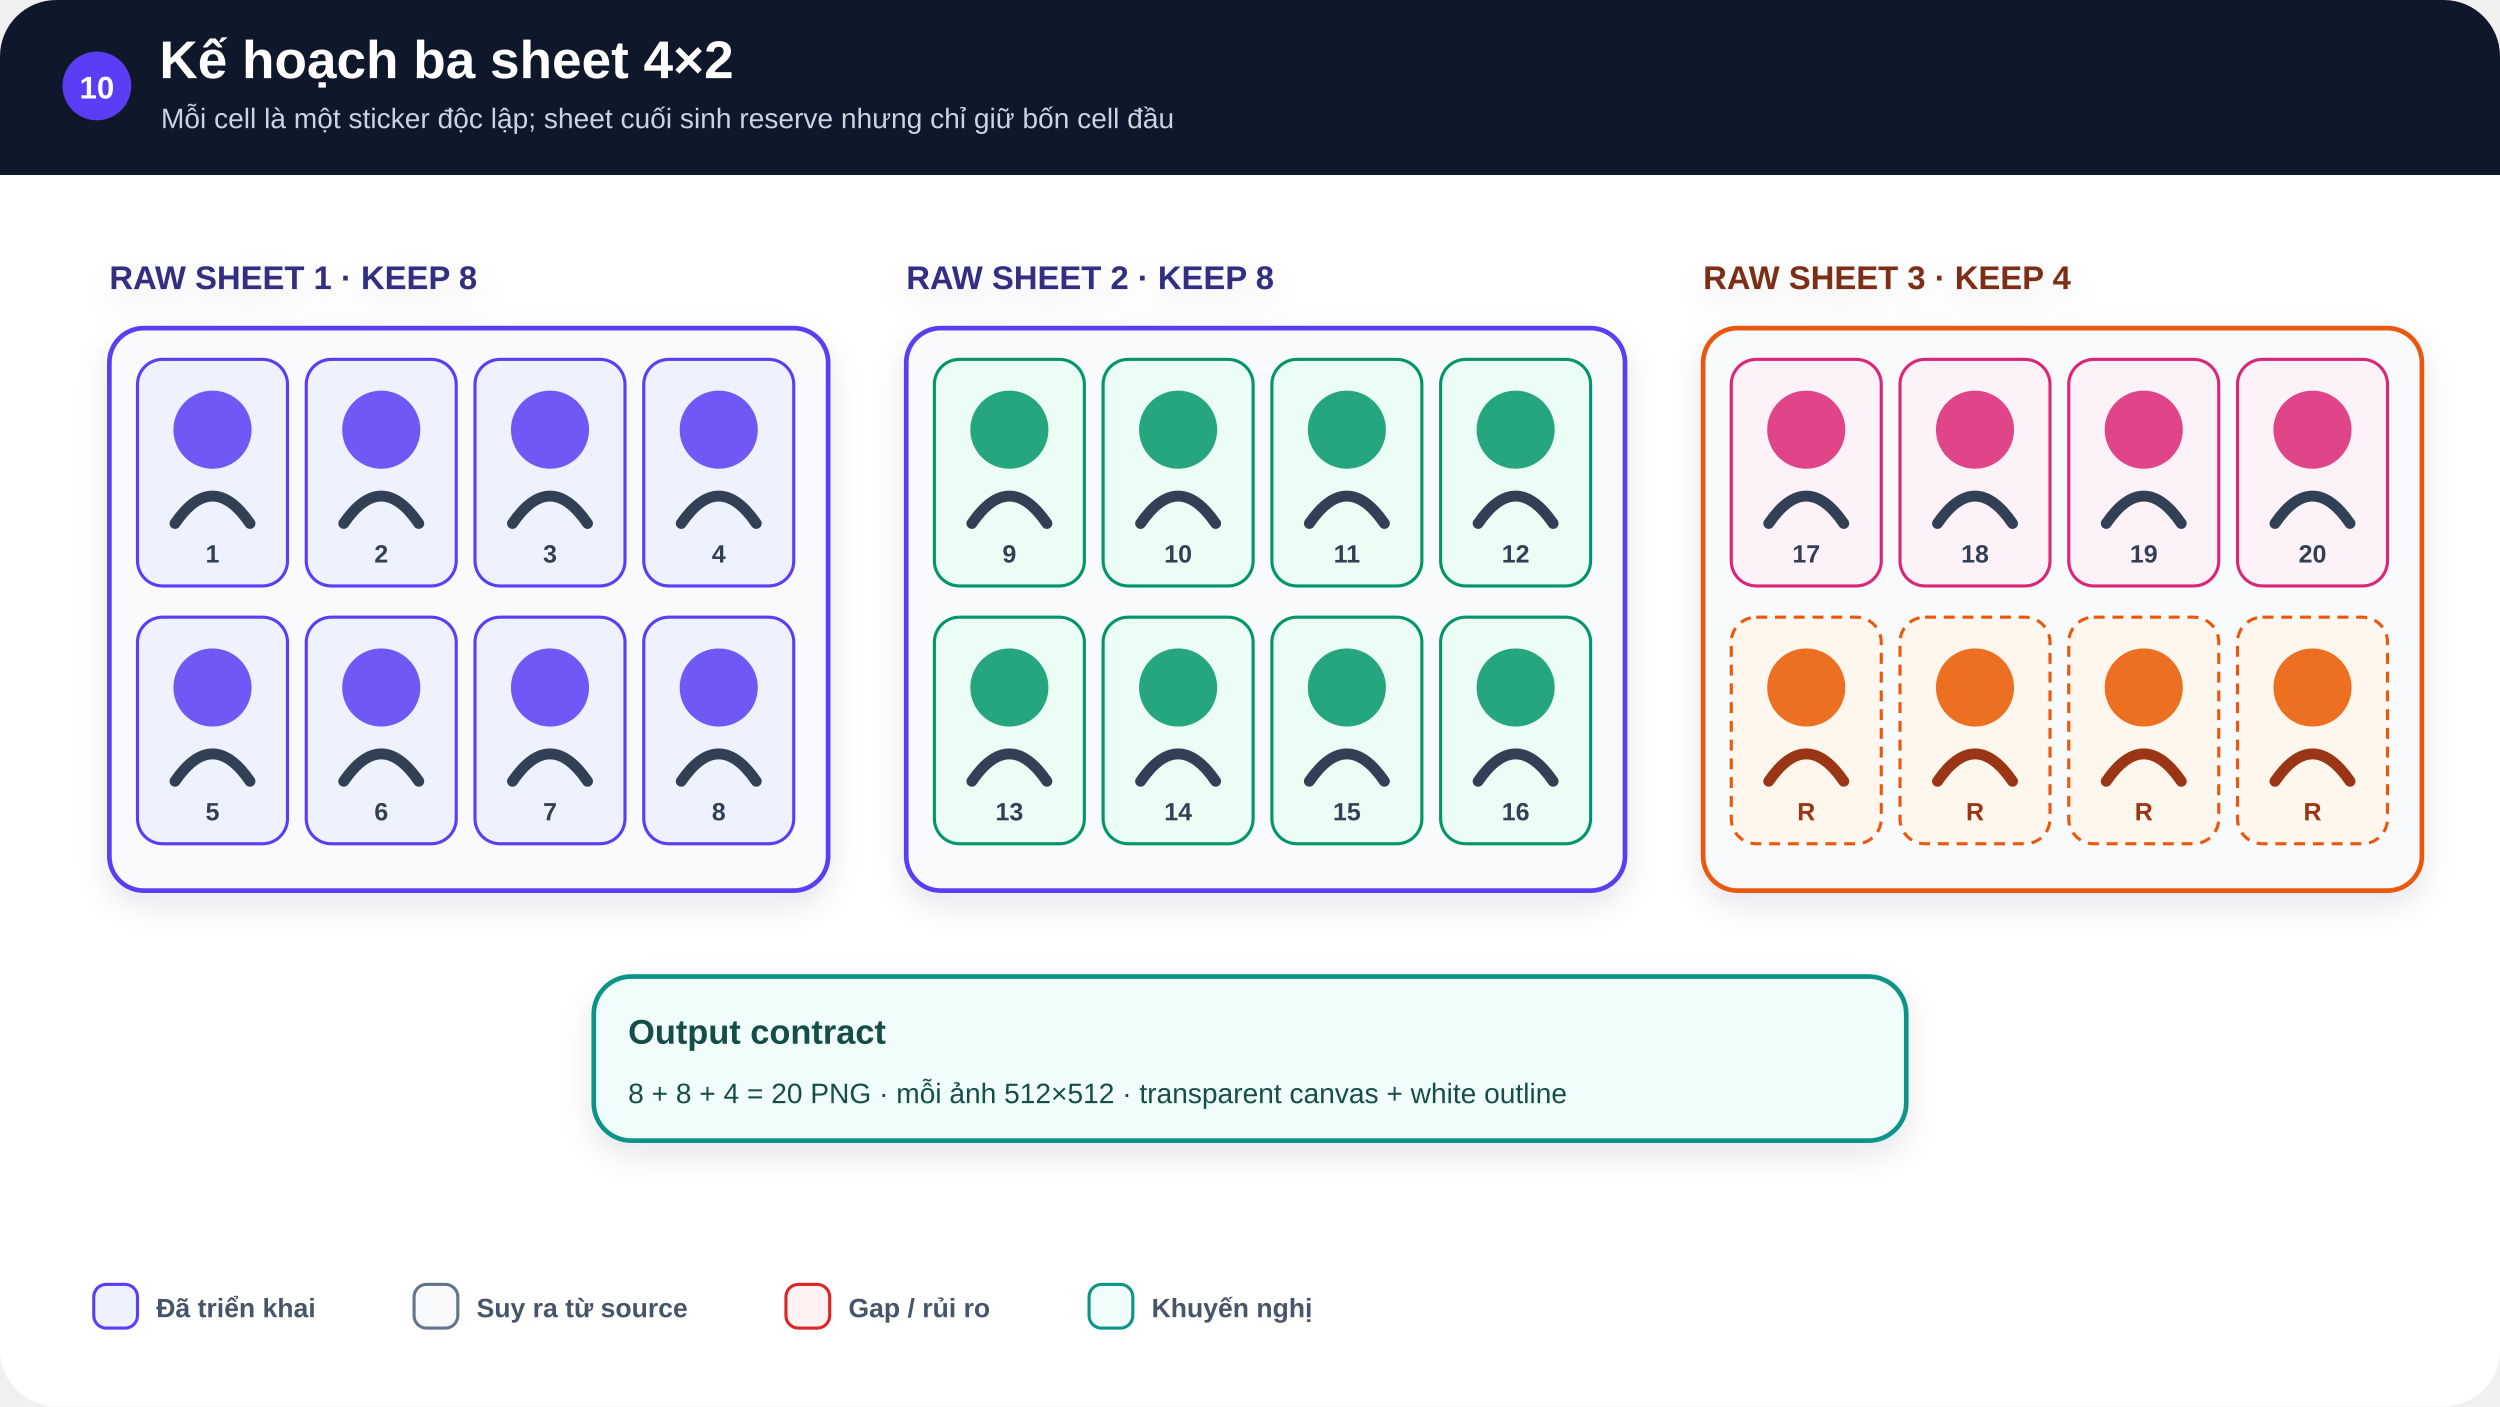
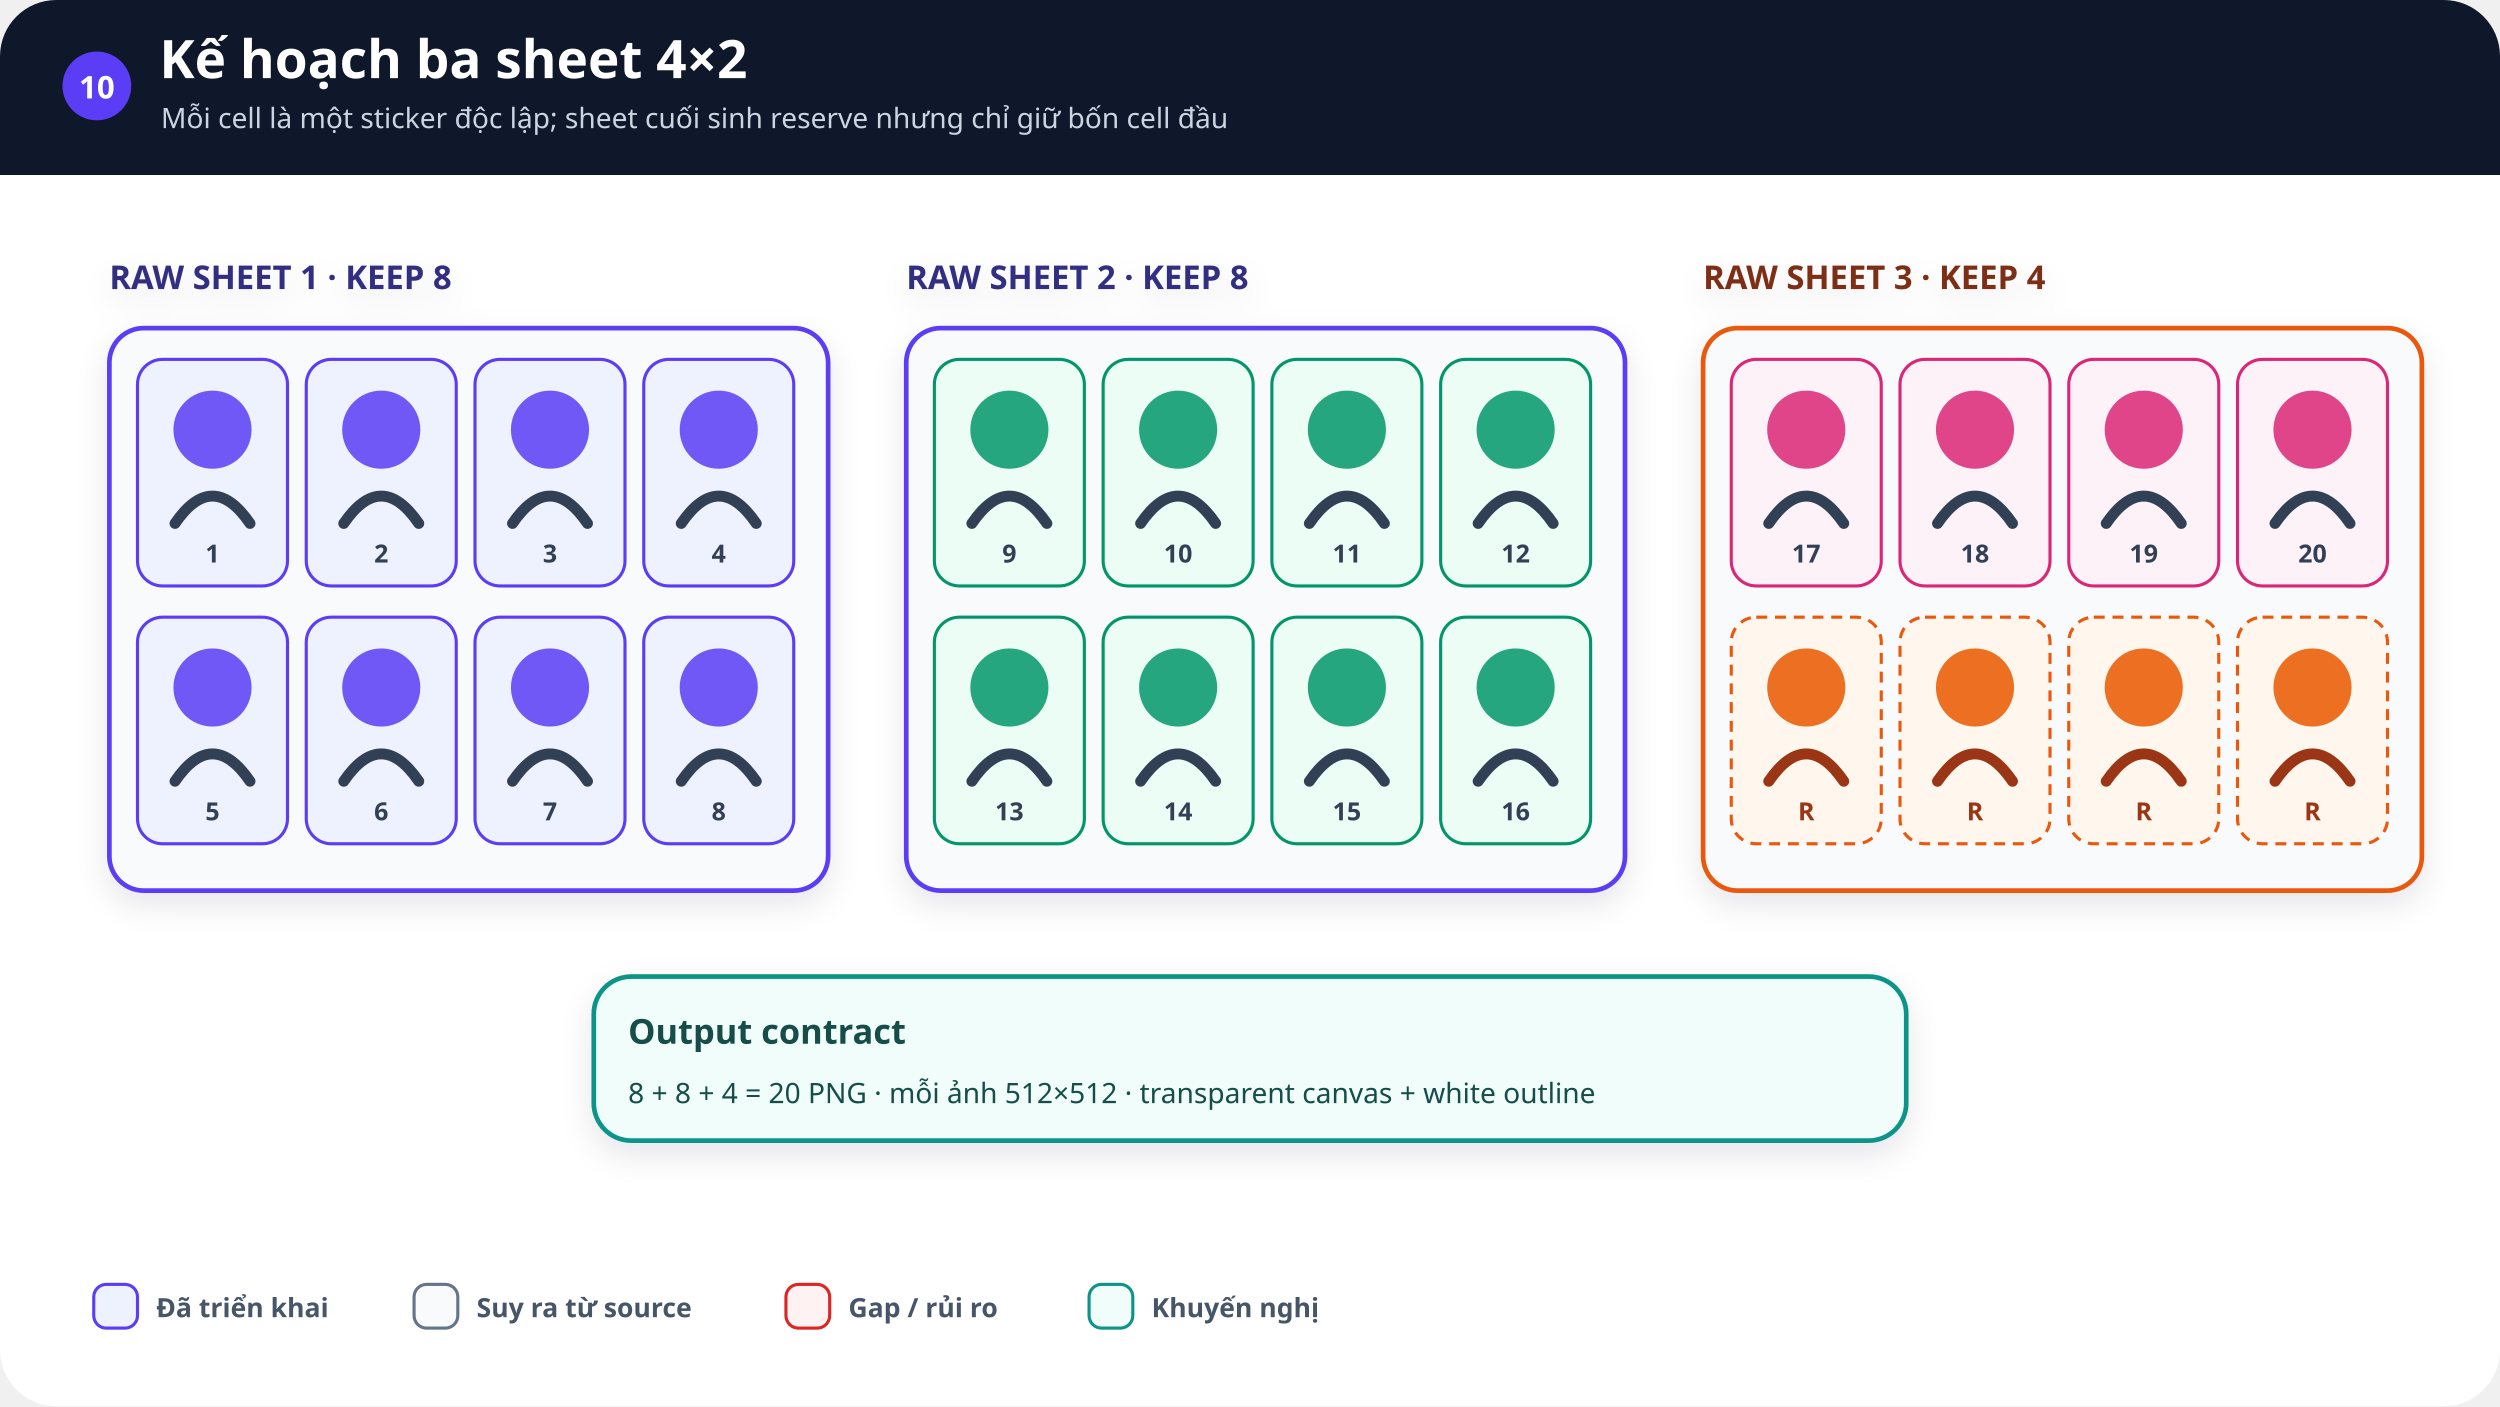
<svg xmlns="http://www.w3.org/2000/svg" width="1600" height="900" viewBox="0 0 1600 900">
  <defs>
    <filter id="shadow-sheet-plan" x="-20%" y="-20%" width="140%" height="140%">
      <feDropShadow dx="0" dy="8" stdDeviation="10" flood-color="#0F172A" flood-opacity="0.10" />
    </filter>
    <marker id="arrow-sheet-plan-client" viewBox="0 0 10 10" refX="9" refY="5" markerWidth="8" markerHeight="8" orient="auto-start-reverse">
      <path d="M 0 0 L 10 5 L 0 10 z" fill="#0891B2" />
    </marker>
    <marker id="arrow-sheet-plan-frontend" viewBox="0 0 10 10" refX="9" refY="5" markerWidth="8" markerHeight="8" orient="auto-start-reverse">
      <path d="M 0 0 L 10 5 L 0 10 z" fill="#5B3DF5" />
    </marker>
    <marker id="arrow-sheet-plan-backend" viewBox="0 0 10 10" refX="9" refY="5" markerWidth="8" markerHeight="8" orient="auto-start-reverse">
      <path d="M 0 0 L 10 5 L 0 10 z" fill="#DB2777" />
    </marker>
    <marker id="arrow-sheet-plan-data" viewBox="0 0 10 10" refX="9" refY="5" markerWidth="8" markerHeight="8" orient="auto-start-reverse">
      <path d="M 0 0 L 10 5 L 0 10 z" fill="#059669" />
    </marker>
    <marker id="arrow-sheet-plan-external" viewBox="0 0 10 10" refX="9" refY="5" markerWidth="8" markerHeight="8" orient="auto-start-reverse">
      <path d="M 0 0 L 10 5 L 0 10 z" fill="#EA580C" />
    </marker>
    <marker id="arrow-sheet-plan-quality" viewBox="0 0 10 10" refX="9" refY="5" markerWidth="8" markerHeight="8" orient="auto-start-reverse">
      <path d="M 0 0 L 10 5 L 0 10 z" fill="#0D9488" />
    </marker>
    <marker id="arrow-sheet-plan-risk" viewBox="0 0 10 10" refX="9" refY="5" markerWidth="8" markerHeight="8" orient="auto-start-reverse">
      <path d="M 0 0 L 10 5 L 0 10 z" fill="#DC2626" />
    </marker>
    <marker id="arrow-sheet-plan-neutral" viewBox="0 0 10 10" refX="9" refY="5" markerWidth="8" markerHeight="8" orient="auto-start-reverse">
      <path d="M 0 0 L 10 5 L 0 10 z" fill="#64748B" />
    </marker>
    <marker id="arrow-sheet-plan-ink" viewBox="0 0 10 10" refX="9" refY="5" markerWidth="8" markerHeight="8" orient="auto-start-reverse">
      <path d="M 0 0 L 10 5 L 0 10 z" fill="#0F172A" />
    </marker>
  </defs>
  <rect width="1600" height="900" rx="36" fill="#FFFFFF" />
  <rect x="0" y="0" width="1600" height="112" rx="36" fill="#0F172A" />
  <rect x="0" y="76" width="1600" height="36" fill="#0F172A" />
  <circle cx="62" cy="55" r="22" fill="#5B3DF5" />
-   <text x="62" y="63" text-anchor="middle" fill="#FFFFFF" font-family="Arial, sans-serif" font-size="20" font-weight="800">10</text>
-   <text x="102" y="50" text-anchor="start" fill="#FFFFFF" font-family="Arial, sans-serif" font-size="34" font-weight="800">Kế hoạch ba sheet 4×2</text>
-   <text x="103" y="82" text-anchor="start" fill="#CBD5E1" font-family="Arial, sans-serif" font-size="18" font-weight="500">Mỗi cell là một sticker độc lập; sheet cuối sinh reserve nhưng chỉ giữ bốn cell đầu</text>
+   <text x="62" y="63" text-anchor="middle" fill="#FFFFFF" font-family="'Segoe UI', system-ui, -apple-system, 'Noto Sans', sans-serif" font-size="20" font-weight="800">10</text>
+   <text x="102" y="50" text-anchor="start" fill="#FFFFFF" font-family="'Segoe UI', system-ui, -apple-system, 'Noto Sans', sans-serif" font-size="34" font-weight="800">Kế hoạch ba sheet 4×2</text>
+   <text x="103" y="82" text-anchor="start" fill="#CBD5E1" font-family="'Segoe UI', system-ui, -apple-system, 'Noto Sans', sans-serif" font-size="18" font-weight="500">Mỗi cell là một sticker độc lập; sheet cuối sinh reserve nhưng chỉ giữ bốn cell đầu</text>
  <g filter="url(#shadow-sheet-plan)">
    <g>
-       <text x="70" y="185" text-anchor="start" fill="#312E81" font-family="Arial, sans-serif" font-size="21" font-weight="800">RAW SHEET 1 · KEEP 8</text>
+       <text x="70" y="185" text-anchor="start" fill="#312E81" font-family="'Segoe UI', system-ui, -apple-system, 'Noto Sans', sans-serif" font-size="21" font-weight="800">RAW SHEET 1 · KEEP 8</text>
      <rect x="70" y="210" width="460" height="360" rx="22" fill="#F8FAFC" stroke="#5B3DF5" stroke-width="3" />
      <rect x="88" y="230" width="96" height="145" rx="16" fill="#EEF2FF" stroke="#5B3DF5" stroke-width="2" />
      <circle cx="136" cy="275" r="25" fill="#5B3DF5" opacity="0.85" />
      <path d="M 112 335 Q 136 300 160 335" fill="none" stroke="#334155" stroke-width="7" stroke-linecap="round" />
-       <text x="136" y="360" text-anchor="middle" fill="#334155" font-family="Arial, sans-serif" font-size="16" font-weight="800">1</text>
+       <text x="136" y="360" text-anchor="middle" fill="#334155" font-family="'Segoe UI', system-ui, -apple-system, 'Noto Sans', sans-serif" font-size="16" font-weight="800">1</text>
      <rect x="196" y="230" width="96" height="145" rx="16" fill="#EEF2FF" stroke="#5B3DF5" stroke-width="2" />
      <circle cx="244" cy="275" r="25" fill="#5B3DF5" opacity="0.85" />
      <path d="M 220 335 Q 244 300 268 335" fill="none" stroke="#334155" stroke-width="7" stroke-linecap="round" />
-       <text x="244" y="360" text-anchor="middle" fill="#334155" font-family="Arial, sans-serif" font-size="16" font-weight="800">2</text>
+       <text x="244" y="360" text-anchor="middle" fill="#334155" font-family="'Segoe UI', system-ui, -apple-system, 'Noto Sans', sans-serif" font-size="16" font-weight="800">2</text>
      <rect x="304" y="230" width="96" height="145" rx="16" fill="#EEF2FF" stroke="#5B3DF5" stroke-width="2" />
      <circle cx="352" cy="275" r="25" fill="#5B3DF5" opacity="0.85" />
      <path d="M 328 335 Q 352 300 376 335" fill="none" stroke="#334155" stroke-width="7" stroke-linecap="round" />
-       <text x="352" y="360" text-anchor="middle" fill="#334155" font-family="Arial, sans-serif" font-size="16" font-weight="800">3</text>
+       <text x="352" y="360" text-anchor="middle" fill="#334155" font-family="'Segoe UI', system-ui, -apple-system, 'Noto Sans', sans-serif" font-size="16" font-weight="800">3</text>
      <rect x="412" y="230" width="96" height="145" rx="16" fill="#EEF2FF" stroke="#5B3DF5" stroke-width="2" />
      <circle cx="460" cy="275" r="25" fill="#5B3DF5" opacity="0.85" />
      <path d="M 436 335 Q 460 300 484 335" fill="none" stroke="#334155" stroke-width="7" stroke-linecap="round" />
-       <text x="460" y="360" text-anchor="middle" fill="#334155" font-family="Arial, sans-serif" font-size="16" font-weight="800">4</text>
+       <text x="460" y="360" text-anchor="middle" fill="#334155" font-family="'Segoe UI', system-ui, -apple-system, 'Noto Sans', sans-serif" font-size="16" font-weight="800">4</text>
      <rect x="88" y="395" width="96" height="145" rx="16" fill="#EEF2FF" stroke="#5B3DF5" stroke-width="2" />
      <circle cx="136" cy="440" r="25" fill="#5B3DF5" opacity="0.85" />
      <path d="M 112 500 Q 136 465 160 500" fill="none" stroke="#334155" stroke-width="7" stroke-linecap="round" />
-       <text x="136" y="525" text-anchor="middle" fill="#334155" font-family="Arial, sans-serif" font-size="16" font-weight="800">5</text>
+       <text x="136" y="525" text-anchor="middle" fill="#334155" font-family="'Segoe UI', system-ui, -apple-system, 'Noto Sans', sans-serif" font-size="16" font-weight="800">5</text>
      <rect x="196" y="395" width="96" height="145" rx="16" fill="#EEF2FF" stroke="#5B3DF5" stroke-width="2" />
      <circle cx="244" cy="440" r="25" fill="#5B3DF5" opacity="0.85" />
      <path d="M 220 500 Q 244 465 268 500" fill="none" stroke="#334155" stroke-width="7" stroke-linecap="round" />
-       <text x="244" y="525" text-anchor="middle" fill="#334155" font-family="Arial, sans-serif" font-size="16" font-weight="800">6</text>
+       <text x="244" y="525" text-anchor="middle" fill="#334155" font-family="'Segoe UI', system-ui, -apple-system, 'Noto Sans', sans-serif" font-size="16" font-weight="800">6</text>
      <rect x="304" y="395" width="96" height="145" rx="16" fill="#EEF2FF" stroke="#5B3DF5" stroke-width="2" />
      <circle cx="352" cy="440" r="25" fill="#5B3DF5" opacity="0.85" />
      <path d="M 328 500 Q 352 465 376 500" fill="none" stroke="#334155" stroke-width="7" stroke-linecap="round" />
-       <text x="352" y="525" text-anchor="middle" fill="#334155" font-family="Arial, sans-serif" font-size="16" font-weight="800">7</text>
+       <text x="352" y="525" text-anchor="middle" fill="#334155" font-family="'Segoe UI', system-ui, -apple-system, 'Noto Sans', sans-serif" font-size="16" font-weight="800">7</text>
      <rect x="412" y="395" width="96" height="145" rx="16" fill="#EEF2FF" stroke="#5B3DF5" stroke-width="2" />
      <circle cx="460" cy="440" r="25" fill="#5B3DF5" opacity="0.85" />
      <path d="M 436 500 Q 460 465 484 500" fill="none" stroke="#334155" stroke-width="7" stroke-linecap="round" />
-       <text x="460" y="525" text-anchor="middle" fill="#334155" font-family="Arial, sans-serif" font-size="16" font-weight="800">8</text>
+       <text x="460" y="525" text-anchor="middle" fill="#334155" font-family="'Segoe UI', system-ui, -apple-system, 'Noto Sans', sans-serif" font-size="16" font-weight="800">8</text>
    </g>
    <g>
-       <text x="580" y="185" text-anchor="start" fill="#312E81" font-family="Arial, sans-serif" font-size="21" font-weight="800">RAW SHEET 2 · KEEP 8</text>
+       <text x="580" y="185" text-anchor="start" fill="#312E81" font-family="'Segoe UI', system-ui, -apple-system, 'Noto Sans', sans-serif" font-size="21" font-weight="800">RAW SHEET 2 · KEEP 8</text>
      <rect x="580" y="210" width="460" height="360" rx="22" fill="#F8FAFC" stroke="#5B3DF5" stroke-width="3" />
      <rect x="598" y="230" width="96" height="145" rx="16" fill="#ECFDF5" stroke="#059669" stroke-width="2" />
      <circle cx="646" cy="275" r="25" fill="#059669" opacity="0.85" />
      <path d="M 622 335 Q 646 300 670 335" fill="none" stroke="#334155" stroke-width="7" stroke-linecap="round" />
-       <text x="646" y="360" text-anchor="middle" fill="#334155" font-family="Arial, sans-serif" font-size="16" font-weight="800">9</text>
+       <text x="646" y="360" text-anchor="middle" fill="#334155" font-family="'Segoe UI', system-ui, -apple-system, 'Noto Sans', sans-serif" font-size="16" font-weight="800">9</text>
      <rect x="706" y="230" width="96" height="145" rx="16" fill="#ECFDF5" stroke="#059669" stroke-width="2" />
      <circle cx="754" cy="275" r="25" fill="#059669" opacity="0.85" />
      <path d="M 730 335 Q 754 300 778 335" fill="none" stroke="#334155" stroke-width="7" stroke-linecap="round" />
-       <text x="754" y="360" text-anchor="middle" fill="#334155" font-family="Arial, sans-serif" font-size="16" font-weight="800">10</text>
+       <text x="754" y="360" text-anchor="middle" fill="#334155" font-family="'Segoe UI', system-ui, -apple-system, 'Noto Sans', sans-serif" font-size="16" font-weight="800">10</text>
      <rect x="814" y="230" width="96" height="145" rx="16" fill="#ECFDF5" stroke="#059669" stroke-width="2" />
      <circle cx="862" cy="275" r="25" fill="#059669" opacity="0.85" />
      <path d="M 838 335 Q 862 300 886 335" fill="none" stroke="#334155" stroke-width="7" stroke-linecap="round" />
-       <text x="862" y="360" text-anchor="middle" fill="#334155" font-family="Arial, sans-serif" font-size="16" font-weight="800">11</text>
+       <text x="862" y="360" text-anchor="middle" fill="#334155" font-family="'Segoe UI', system-ui, -apple-system, 'Noto Sans', sans-serif" font-size="16" font-weight="800">11</text>
      <rect x="922" y="230" width="96" height="145" rx="16" fill="#ECFDF5" stroke="#059669" stroke-width="2" />
      <circle cx="970" cy="275" r="25" fill="#059669" opacity="0.85" />
      <path d="M 946 335 Q 970 300 994 335" fill="none" stroke="#334155" stroke-width="7" stroke-linecap="round" />
-       <text x="970" y="360" text-anchor="middle" fill="#334155" font-family="Arial, sans-serif" font-size="16" font-weight="800">12</text>
+       <text x="970" y="360" text-anchor="middle" fill="#334155" font-family="'Segoe UI', system-ui, -apple-system, 'Noto Sans', sans-serif" font-size="16" font-weight="800">12</text>
      <rect x="598" y="395" width="96" height="145" rx="16" fill="#ECFDF5" stroke="#059669" stroke-width="2" />
      <circle cx="646" cy="440" r="25" fill="#059669" opacity="0.85" />
      <path d="M 622 500 Q 646 465 670 500" fill="none" stroke="#334155" stroke-width="7" stroke-linecap="round" />
-       <text x="646" y="525" text-anchor="middle" fill="#334155" font-family="Arial, sans-serif" font-size="16" font-weight="800">13</text>
+       <text x="646" y="525" text-anchor="middle" fill="#334155" font-family="'Segoe UI', system-ui, -apple-system, 'Noto Sans', sans-serif" font-size="16" font-weight="800">13</text>
      <rect x="706" y="395" width="96" height="145" rx="16" fill="#ECFDF5" stroke="#059669" stroke-width="2" />
      <circle cx="754" cy="440" r="25" fill="#059669" opacity="0.85" />
      <path d="M 730 500 Q 754 465 778 500" fill="none" stroke="#334155" stroke-width="7" stroke-linecap="round" />
-       <text x="754" y="525" text-anchor="middle" fill="#334155" font-family="Arial, sans-serif" font-size="16" font-weight="800">14</text>
+       <text x="754" y="525" text-anchor="middle" fill="#334155" font-family="'Segoe UI', system-ui, -apple-system, 'Noto Sans', sans-serif" font-size="16" font-weight="800">14</text>
      <rect x="814" y="395" width="96" height="145" rx="16" fill="#ECFDF5" stroke="#059669" stroke-width="2" />
      <circle cx="862" cy="440" r="25" fill="#059669" opacity="0.85" />
      <path d="M 838 500 Q 862 465 886 500" fill="none" stroke="#334155" stroke-width="7" stroke-linecap="round" />
-       <text x="862" y="525" text-anchor="middle" fill="#334155" font-family="Arial, sans-serif" font-size="16" font-weight="800">15</text>
+       <text x="862" y="525" text-anchor="middle" fill="#334155" font-family="'Segoe UI', system-ui, -apple-system, 'Noto Sans', sans-serif" font-size="16" font-weight="800">15</text>
      <rect x="922" y="395" width="96" height="145" rx="16" fill="#ECFDF5" stroke="#059669" stroke-width="2" />
      <circle cx="970" cy="440" r="25" fill="#059669" opacity="0.85" />
      <path d="M 946 500 Q 970 465 994 500" fill="none" stroke="#334155" stroke-width="7" stroke-linecap="round" />
-       <text x="970" y="525" text-anchor="middle" fill="#334155" font-family="Arial, sans-serif" font-size="16" font-weight="800">16</text>
+       <text x="970" y="525" text-anchor="middle" fill="#334155" font-family="'Segoe UI', system-ui, -apple-system, 'Noto Sans', sans-serif" font-size="16" font-weight="800">16</text>
    </g>
    <g>
-       <text x="1090" y="185" text-anchor="start" fill="#7C2D12" font-family="Arial, sans-serif" font-size="21" font-weight="800">RAW SHEET 3 · KEEP 4</text>
+       <text x="1090" y="185" text-anchor="start" fill="#7C2D12" font-family="'Segoe UI', system-ui, -apple-system, 'Noto Sans', sans-serif" font-size="21" font-weight="800">RAW SHEET 3 · KEEP 4</text>
      <rect x="1090" y="210" width="460" height="360" rx="22" fill="#F8FAFC" stroke="#EA580C" stroke-width="3" />
      <rect x="1108" y="230" width="96" height="145" rx="16" fill="#FDF2F8" stroke="#DB2777" stroke-width="2" />
      <circle cx="1156" cy="275" r="25" fill="#DB2777" opacity="0.85" />
      <path d="M 1132 335 Q 1156 300 1180 335" fill="none" stroke="#334155" stroke-width="7" stroke-linecap="round" />
-       <text x="1156" y="360" text-anchor="middle" fill="#334155" font-family="Arial, sans-serif" font-size="16" font-weight="800">17</text>
+       <text x="1156" y="360" text-anchor="middle" fill="#334155" font-family="'Segoe UI', system-ui, -apple-system, 'Noto Sans', sans-serif" font-size="16" font-weight="800">17</text>
      <rect x="1216" y="230" width="96" height="145" rx="16" fill="#FDF2F8" stroke="#DB2777" stroke-width="2" />
      <circle cx="1264" cy="275" r="25" fill="#DB2777" opacity="0.85" />
      <path d="M 1240 335 Q 1264 300 1288 335" fill="none" stroke="#334155" stroke-width="7" stroke-linecap="round" />
-       <text x="1264" y="360" text-anchor="middle" fill="#334155" font-family="Arial, sans-serif" font-size="16" font-weight="800">18</text>
+       <text x="1264" y="360" text-anchor="middle" fill="#334155" font-family="'Segoe UI', system-ui, -apple-system, 'Noto Sans', sans-serif" font-size="16" font-weight="800">18</text>
      <rect x="1324" y="230" width="96" height="145" rx="16" fill="#FDF2F8" stroke="#DB2777" stroke-width="2" />
      <circle cx="1372" cy="275" r="25" fill="#DB2777" opacity="0.85" />
      <path d="M 1348 335 Q 1372 300 1396 335" fill="none" stroke="#334155" stroke-width="7" stroke-linecap="round" />
-       <text x="1372" y="360" text-anchor="middle" fill="#334155" font-family="Arial, sans-serif" font-size="16" font-weight="800">19</text>
+       <text x="1372" y="360" text-anchor="middle" fill="#334155" font-family="'Segoe UI', system-ui, -apple-system, 'Noto Sans', sans-serif" font-size="16" font-weight="800">19</text>
      <rect x="1432" y="230" width="96" height="145" rx="16" fill="#FDF2F8" stroke="#DB2777" stroke-width="2" />
      <circle cx="1480" cy="275" r="25" fill="#DB2777" opacity="0.85" />
      <path d="M 1456 335 Q 1480 300 1504 335" fill="none" stroke="#334155" stroke-width="7" stroke-linecap="round" />
-       <text x="1480" y="360" text-anchor="middle" fill="#334155" font-family="Arial, sans-serif" font-size="16" font-weight="800">20</text>
+       <text x="1480" y="360" text-anchor="middle" fill="#334155" font-family="'Segoe UI', system-ui, -apple-system, 'Noto Sans', sans-serif" font-size="16" font-weight="800">20</text>
      <rect x="1108" y="395" width="96" height="145" rx="16" fill="#FFF7ED" stroke="#EA580C" stroke-width="2" stroke-dasharray="7 5" />
      <circle cx="1156" cy="440" r="25" fill="#EA5800" opacity="0.85" />
      <path d="M 1132 500 Q 1156 465 1180 500" fill="none" stroke="#9A3412" stroke-width="7" stroke-linecap="round" />
-       <text x="1156" y="525" text-anchor="middle" fill="#9A3412" font-family="Arial, sans-serif" font-size="16" font-weight="800">R</text>
+       <text x="1156" y="525" text-anchor="middle" fill="#9A3412" font-family="'Segoe UI', system-ui, -apple-system, 'Noto Sans', sans-serif" font-size="16" font-weight="800">R</text>
      <rect x="1216" y="395" width="96" height="145" rx="16" fill="#FFF7ED" stroke="#EA580C" stroke-width="2" stroke-dasharray="7 5" />
      <circle cx="1264" cy="440" r="25" fill="#EA5800" opacity="0.85" />
      <path d="M 1240 500 Q 1264 465 1288 500" fill="none" stroke="#9A3412" stroke-width="7" stroke-linecap="round" />
-       <text x="1264" y="525" text-anchor="middle" fill="#9A3412" font-family="Arial, sans-serif" font-size="16" font-weight="800">R</text>
+       <text x="1264" y="525" text-anchor="middle" fill="#9A3412" font-family="'Segoe UI', system-ui, -apple-system, 'Noto Sans', sans-serif" font-size="16" font-weight="800">R</text>
      <rect x="1324" y="395" width="96" height="145" rx="16" fill="#FFF7ED" stroke="#EA580C" stroke-width="2" stroke-dasharray="7 5" />
      <circle cx="1372" cy="440" r="25" fill="#EA5800" opacity="0.85" />
      <path d="M 1348 500 Q 1372 465 1396 500" fill="none" stroke="#9A3412" stroke-width="7" stroke-linecap="round" />
-       <text x="1372" y="525" text-anchor="middle" fill="#9A3412" font-family="Arial, sans-serif" font-size="16" font-weight="800">R</text>
+       <text x="1372" y="525" text-anchor="middle" fill="#9A3412" font-family="'Segoe UI', system-ui, -apple-system, 'Noto Sans', sans-serif" font-size="16" font-weight="800">R</text>
      <rect x="1432" y="395" width="96" height="145" rx="16" fill="#FFF7ED" stroke="#EA580C" stroke-width="2" stroke-dasharray="7 5" />
      <circle cx="1480" cy="440" r="25" fill="#EA5800" opacity="0.85" />
      <path d="M 1456 500 Q 1480 465 1504 500" fill="none" stroke="#9A3412" stroke-width="7" stroke-linecap="round" />
-       <text x="1480" y="525" text-anchor="middle" fill="#9A3412" font-family="Arial, sans-serif" font-size="16" font-weight="800">R</text>
+       <text x="1480" y="525" text-anchor="middle" fill="#9A3412" font-family="'Segoe UI', system-ui, -apple-system, 'Noto Sans', sans-serif" font-size="16" font-weight="800">R</text>
    </g>
    <g>
      <rect x="380" y="625" width="840" height="105" rx="24" fill="#F0FDFA" stroke="#0D9488" stroke-width="3" />
-       <text x="402" y="668" text-anchor="start" fill="#134E4A" font-family="Arial, sans-serif" font-size="22" font-weight="800">Output contract</text>
-       <text x="402" y="706" text-anchor="start" fill="#134E4A" font-family="Arial, sans-serif" font-size="18" font-weight="500">
+       <text x="402" y="668" text-anchor="start" fill="#134E4A" font-family="'Segoe UI', system-ui, -apple-system, 'Noto Sans', sans-serif" font-size="22" font-weight="800">Output contract</text>
+       <text x="402" y="706" text-anchor="start" fill="#134E4A" font-family="'Segoe UI', system-ui, -apple-system, 'Noto Sans', sans-serif" font-size="18" font-weight="500">
        <tspan x="402" dy="0">8 + 8 + 4 = 20 PNG · mỗi ảnh 512×512 · transparent canvas + white outline</tspan>
      </text>
    </g>
  </g>
  <g>
    <rect x="60" y="822" width="28" height="28" rx="8" fill="#EEF2FF" stroke="#5B3DF5" stroke-width="2" />
-     <text x="100" y="843" text-anchor="start" fill="#475569" font-family="Arial, sans-serif" font-size="17" font-weight="600">Đã triển khai</text>
+     <text x="100" y="843" text-anchor="start" fill="#475569" font-family="'Segoe UI', system-ui, -apple-system, 'Noto Sans', sans-serif" font-size="17" font-weight="600">Đã triển khai</text>
    <rect x="265" y="822" width="28" height="28" rx="8" fill="#F8FAFC" stroke="#64748B" stroke-width="2" />
-     <text x="305" y="843" text-anchor="start" fill="#475569" font-family="Arial, sans-serif" font-size="17" font-weight="600">Suy ra từ source</text>
+     <text x="305" y="843" text-anchor="start" fill="#475569" font-family="'Segoe UI', system-ui, -apple-system, 'Noto Sans', sans-serif" font-size="17" font-weight="600">Suy ra từ source</text>
    <rect x="503" y="822" width="28" height="28" rx="8" fill="#FEF2F2" stroke="#DC2626" stroke-width="2" />
-     <text x="543" y="843" text-anchor="start" fill="#475569" font-family="Arial, sans-serif" font-size="17" font-weight="600">Gap / rủi ro</text>
+     <text x="543" y="843" text-anchor="start" fill="#475569" font-family="'Segoe UI', system-ui, -apple-system, 'Noto Sans', sans-serif" font-size="17" font-weight="600">Gap / rủi ro</text>
    <rect x="697" y="822" width="28" height="28" rx="8" fill="#F0FDFA" stroke="#0D9488" stroke-width="2" />
-     <text x="737" y="843" text-anchor="start" fill="#475569" font-family="Arial, sans-serif" font-size="17" font-weight="600">Khuyến nghị</text>
+     <text x="737" y="843" text-anchor="start" fill="#475569" font-family="'Segoe UI', system-ui, -apple-system, 'Noto Sans', sans-serif" font-size="17" font-weight="600">Khuyến nghị</text>
  </g>
</svg>
